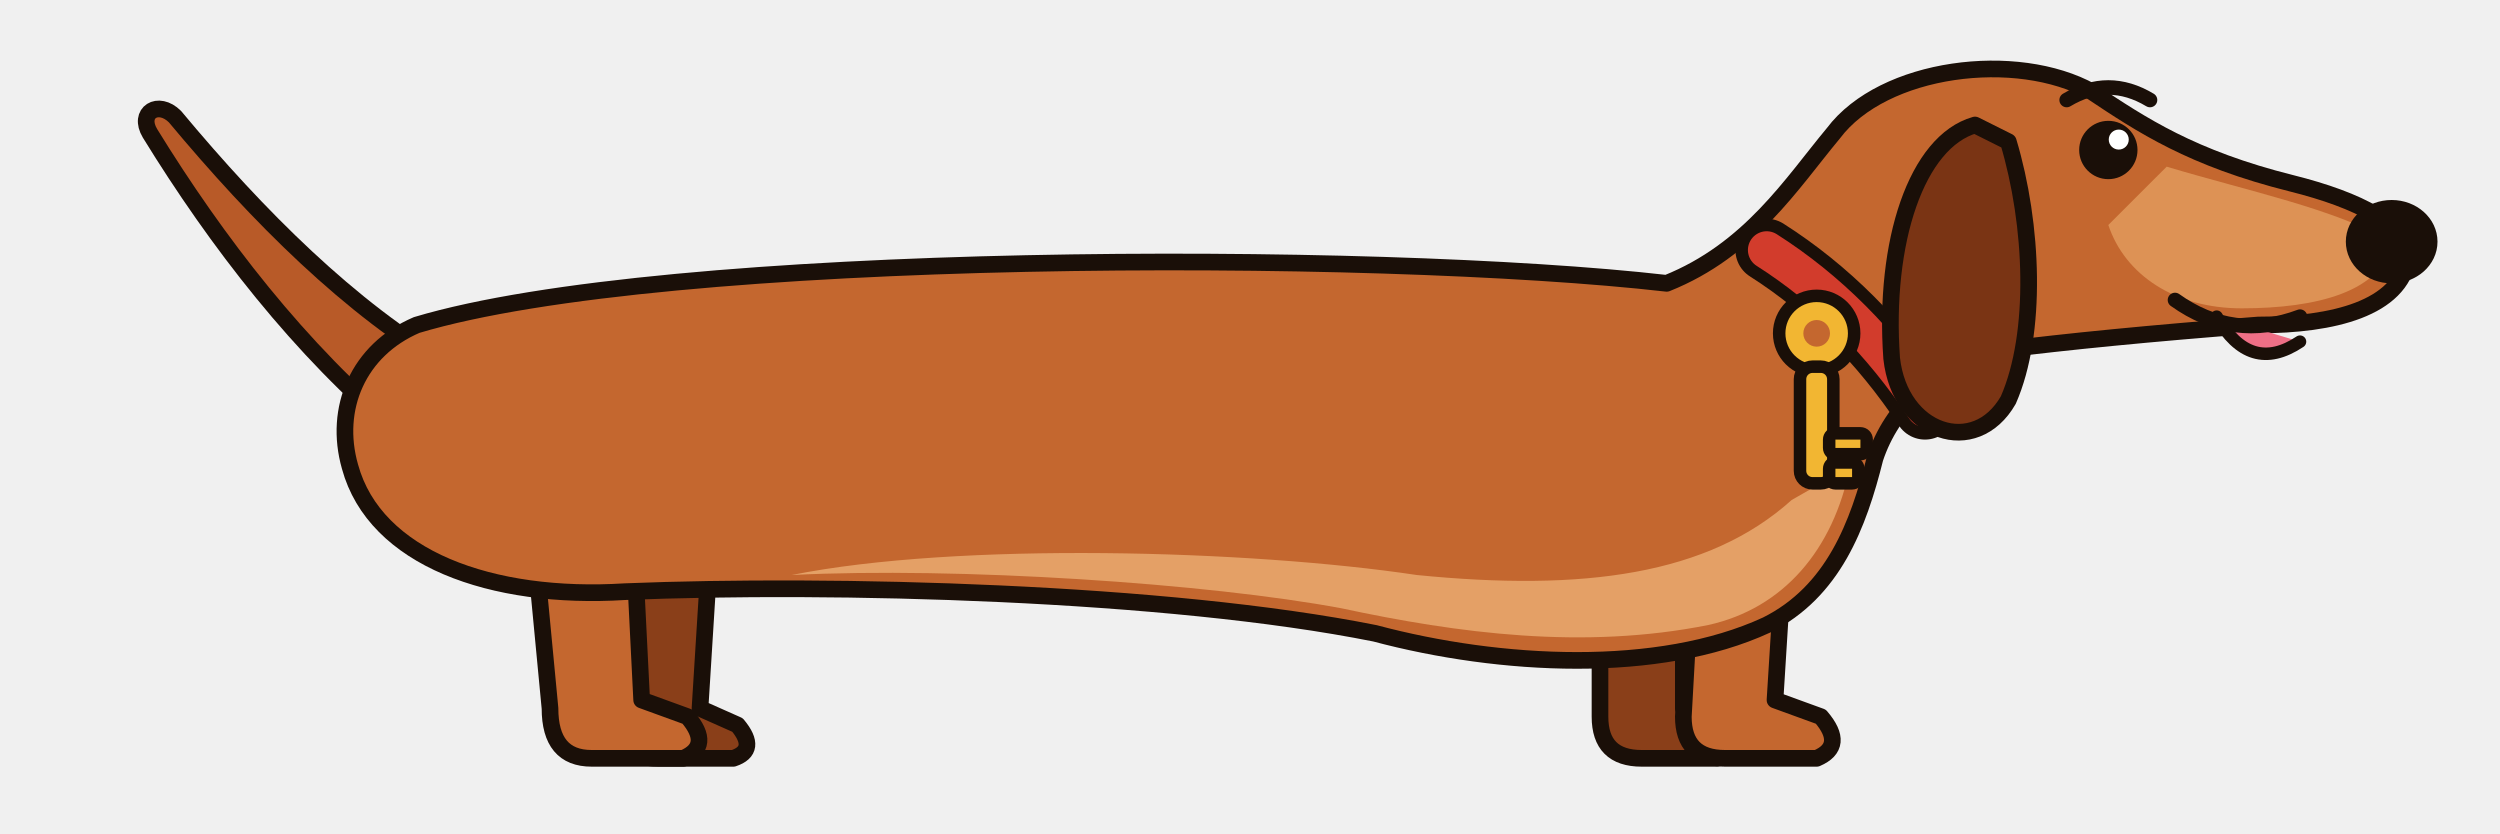
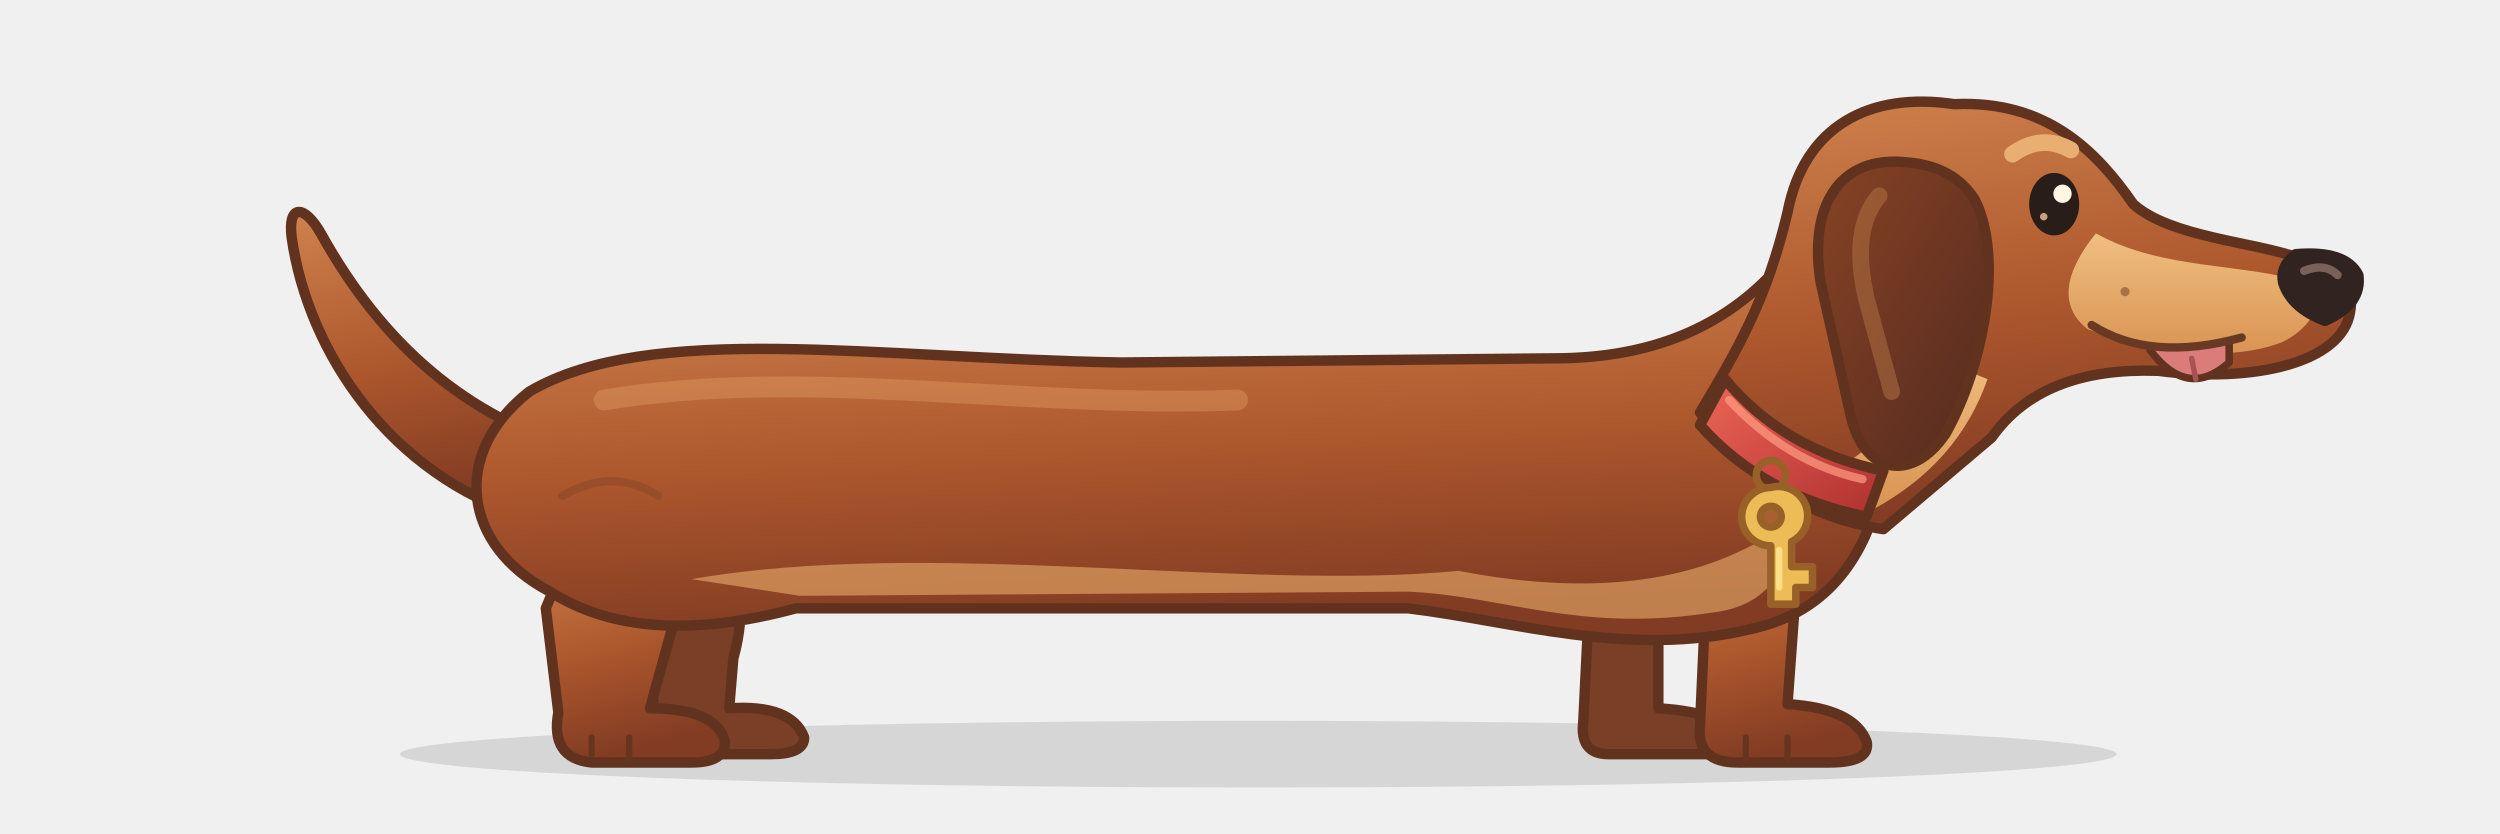
- <svg xmlns="http://www.w3.org/2000/svg" viewBox="0 0 600 200" role="img" aria-labelledby="t">
+ <svg xmlns="http://www.w3.org/2000/svg" viewBox="0 0 600 200" role="img" aria-labelledby="title desc">
  <defs>
-     <path id="body" d="M100 78 C160 60 330 60 400 68 C420 60 430 44 440 32 C452 16 484 12 502 22 C514 30 526 38 550 44 C566 48 578 54 578 62 C576 74 560 78 542 78 C516 80 496 82 480 84 C464 88 454 98 450 110 C446 126 440 142 424 150 C398 162 360 160 330 152 C280 142 200 140 150 142 C118 144 90 134 84 112 C80 98 86 84 100 78 Z" />
+     <linearGradient id="coat" x1="0" y1="0" x2="0.2" y2="1">
+       <stop stop-color="#cf824d" />
+       <stop offset=".55" stop-color="#ad572d" />
+       <stop offset="1" stop-color="#823c23" />
+     </linearGradient>
+     <linearGradient id="ear" x1="0" y1="0" x2="1" y2="1">
+       <stop stop-color="#874324" />
+       <stop offset="1" stop-color="#542a20" />
+     </linearGradient>
+     <linearGradient id="tan" x1="0" y1="0" x2="0" y2="1">
+       <stop stop-color="#f0bf80" />
+       <stop offset="1" stop-color="#d99453" />
+     </linearGradient>
+     <linearGradient id="collar" x1="0" y1="0" x2="1" y2="1">
+       <stop stop-color="#ed6557" />
+       <stop offset="1" stop-color="#af302f" />
+     </linearGradient>
  </defs>
  <style>
-     .tail { transform-origin: 104px 86px; animation: wag 1.6s ease-in-out infinite; }
-     @keyframes wag { 0%, 100% { transform: rotate(0deg); } 50% { transform: rotate(-14deg); } }
-     @media (prefers-reduced-motion: reduce) { .tail { animation: none; } }
+     /* Paws stay planted. Each small movement has its own rhythm. */
+     .breath { transform-origin: 285px 151px; animation: breathe 4s ease-in-out infinite; }
+     .tail { transform-origin: 132px 108px; animation: wag 1.15s ease-in-out infinite; }
+     .head { transform-origin: 432px 107px; animation: look 8s ease-in-out infinite; }
+     .ear { transform-origin: 458px 48px; animation: ear-sway 8s ease-in-out infinite; }
+     .eye { transform-origin: 493px 49px; animation: blink 6.7s linear infinite; }
+     .key { transform-origin: 425px 111px; animation: key-sway 4s ease-in-out infinite; }
+     @keyframes breathe { 0%,100% { transform: scaleY(1); } 50% { transform: scaleY(1.025); } }
+     @keyframes wag { 0%,100% { transform: rotate(-8deg); } 50% { transform: rotate(13deg); } }
+     @keyframes look { 0%,24%,64%,100% { transform: rotate(0deg); } 36%,49% { transform: rotate(-3deg); } 78%,86% { transform: rotate(1.5deg); } }
+     @keyframes ear-sway { 0%,24%,64%,100% { transform: rotate(0deg); } 39%,49% { transform: rotate(4deg); } 80%,86% { transform: rotate(-2deg); } }
+     @keyframes blink { 0%,42%,46%,75%,79%,100% { transform: scaleY(1); } 44%,77% { transform: scaleY(.08); } }
+     @keyframes key-sway { 0%,100% { transform: rotate(-5deg); } 50% { transform: rotate(6deg); } }
+     @media (prefers-reduced-motion: reduce) { .breath,.tail,.head,.ear,.eye,.key { animation: none; } }
+     /* The same drawing is also used as a tiny owner marker. Keep those still. */
+     @media (max-width: 100px) { .breath,.tail,.head,.ear,.eye,.key { animation: none; } }
  </style>
-   <g stroke="#1a0f08" stroke-width="4" stroke-linejoin="round" stroke-linecap="round">
-     <path class="tail" d="M108 88 C84 74 62 52 42 28 C38 24 33 27 36 32 C52 58 72 84 96 104 Z" fill="#b85a28" />
-     <path d="M150 138 L148 172 Q148 182 158 182 L176 182 Q182 180 177 174 L168 170 L170 138 Z" fill="#8a3f19" />
-     <path d="M384 140 L384 172 Q384 182 394 182 L412 182 Q418 180 413 174 L404 170 L404 140 Z" fill="#8a3f19" />
-     <path d="M128 128 L132 170 Q132 182 142 182 L164 182 Q171 179 165 172 L154 168 L152 128 Z" fill="#c4672f" />
-     <path d="M406 136 L404 172 Q404 182 414 182 L436 182 Q443 179 437 172 L426 168 L428 136 Z" fill="#c4672f" />
-     <use href="#body" fill="#c4672f" stroke="none" />
-     <path d="M444 112 C440 132 428 146 410 150 C380 156 350 152 322 146 C290 140 230 136 190 138 C230 130 300 132 340 138 C380 142 410 138 430 120 Z" fill="#e4a066" stroke="none" />
-     <path d="M520 40 C540 46 560 50 574 58 C572 70 556 74 538 74 C522 74 510 66 506 54 Z" fill="#dd9255" stroke="none" />
-     <use href="#body" fill="none" stroke="#1a0f08" />
-     <path d="M424 60 Q446 74 462 98" fill="none" stroke="#1a0f08" stroke-width="15" />
-     <path d="M424 60 Q446 74 462 98" fill="none" stroke="#d23c2c" stroke-width="9" />
-     <path d="M474 30 C460 34 452 58 454 86 C456 104 474 110 482 96 C489 80 488 54 482 34 Z" fill="#7a3414" />
-     <ellipse cx="574" cy="58" rx="9" ry="8" fill="#1a0f08" />
-     <path d="M532 76 Q540 90 552 82" fill="#ef6f86" stroke-width="3" />
-     <path d="M522 72 Q536 82 552 76" fill="none" stroke-width="3.5" />
-     <circle cx="506" cy="36" r="7" fill="#1a0f08" stroke="none" />
-     <path d="M496 24 Q506 18 516 24" fill="none" stroke-width="3.5" />
-     <g stroke-width="3" fill="#f2b632">
-       <circle cx="436" cy="80" r="9" />
-       <rect x="432" y="88" width="8" height="28" rx="3" />
-       <rect x="439" y="104" width="9" height="5" rx="1.5" />
-       <rect x="439" y="111" width="7" height="5" rx="1.5" />
+   <ellipse cx="302" cy="181" rx="206" ry="8" fill="#1d1511" opacity=".12" />
+   <g stroke="#61331f" stroke-width="2.5" stroke-linecap="round" stroke-linejoin="round">
+     <path d="M171 131 Q181 140 176 158 L175 170 Q190 169 193 177 Q193 181 185 181 H163 Q156 180 157 172 L155 139Z" fill="#794027" />
+     <path d="M382 132 L398 132 L398 170 Q415 171 416 178 Q416 181 409 181 H386 Q379 181 380 173Z" fill="#794027" />
+     <path d="M138 129 Q158 127 164 141 L156 170 Q172 170 174 178 Q174 183 166 183 H142 Q132 182 134 171 L131 146Z" fill="url(#coat)" />
+     <path d="M410 130 L432 128 L429 169 Q445 170 448 178 Q449 183 439 183 H417 Q407 183 408 174Z" fill="url(#coat)" />
+     <path d="M142 177 V181 M151 177 V182 M419 177 V182 M429 177 V182" stroke="#66351f" stroke-width="1.5" />
+     <g class="breath">
+       <path class="tail" d="M139 108 C112 100 92 83 77 56 C73 49 69 49 70 57 C74 85 94 114 126 124Z" fill="url(#coat)" />
+       <path d="M127 94 C156 77 210 86 269 87 L373 86 Q405 86 424 67 Q441 62 451 84 L451 119 Q444 146 420 151 C391 158 363 149 338 146 L191 146 Q154 156 132 142 C111 131 108 109 127 94Z" fill="url(#coat)" />
+       <path d="M166 139 C223 129 298 142 350 137 Q402 147 431 124 Q429 145 411 147 C379 152 361 143 338 142 L192 143Z" fill="#e2a465" opacity=".65" stroke="none" />
+       <path d="M145 96 C193 88 245 98 297 96" fill="none" stroke="#ecac6e" stroke-width="5" opacity=".32" />
+       <path d="M135 119 Q147 112 158 119" fill="none" stroke="#874625" stroke-width="2" opacity=".5" />
+       <g class="head">
+         <path d="M408 99 C417 84 424 72 429 51 C433 30 449 22 469 25 C491 24 503 36 512 49 C521 57 541 58 552 62 Q566 65 564 75 C562 87 541 92 518 89 Q490 88 478 105 L452 127 Q425 123 408 99Z" fill="url(#coat)" />
+         <path d="M503 56 C519 65 539 63 554 68 Q559 76 548 82 C533 88 513 83 501 79 Q491 71 503 56Z" fill="url(#tan)" stroke="none" />
+         <path d="M477 91 Q470 111 450 122 L436 115 Q458 105 460 84Z" fill="url(#tan)" stroke="none" />
+         <path d="M414 91 Q428 108 452 113 L448 124 Q423 119 408 102Z" fill="url(#collar)" />
+         <path d="M415 96 Q429 111 447 115" fill="none" stroke="#ff9c82" stroke-width="2" opacity=".7" />
+         <g class="key" stroke="#986127" stroke-width="1.8" fill="#edbc56">
+           <circle cx="425" cy="114" r="3.5" fill="none" />
+           <path d="M425 117 A7 7 0 1 0 425 131 L425 145 L431 145 L431 141 L435 141 L435 136 L430 136 L430 130 A7 7 0 0 0 425 117Z" />
+           <circle cx="425" cy="124" r="2.5" fill="#a86032" />
+           <path d="M427 132 V141" stroke="#ffdf85" stroke-width="1.5" />
+         </g>
+         <g class="ear">
+           <path d="M458 39 C441 37 434 50 437 68 L444 99 C447 114 459 116 467 104 C476 88 481 62 474 48 Q469 40 458 39Z" fill="url(#ear)" />
+           <path d="M451 47 Q444 55 448 72 L454 94" fill="none" stroke="#b37343" stroke-width="4" opacity=".5" />
+         </g>
+         <path d="M483 37 Q490 32 497 36" fill="none" stroke="#e9ae72" stroke-width="4" />
+         <g class="eye" stroke="none">
+           <ellipse cx="493" cy="49" rx="6" ry="7.5" fill="#281d18" />
+           <circle cx="495" cy="46.5" r="2.2" fill="#fff6e5" />
+           <circle cx="490.5" cy="52" r=".9" fill="#cb9f79" />
+         </g>
+         <path d="M551 61 Q563 60 566 66 Q567 73 558 77 Q550 74 548 68 Q547 64 551 61Z" fill="#302320" stroke="#302320" />
+         <path d="M553 65 Q558 63 561 66" fill="none" stroke="#79615a" stroke-width="2" />
+         <path d="M516 84 Q525 96 535 87 L535 82" fill="#db7c7a" stroke-width="1.8" />
+         <path d="M526 86 L527 91" fill="none" stroke="#a75353" stroke-width="1.3" />
+         <path d="M502 78 Q516 87 538 81" fill="none" stroke="#693924" stroke-width="2" />
+         <circle cx="510" cy="70" r="1.1" fill="#aa7148" stroke="none" />
+       </g>
    </g>
-     <circle cx="436" cy="80" r="3.2" fill="#c4672f" stroke="none" />
  </g>
-   <circle cx="508.5" cy="33.5" r="2.4" fill="#fff" />
</svg>
